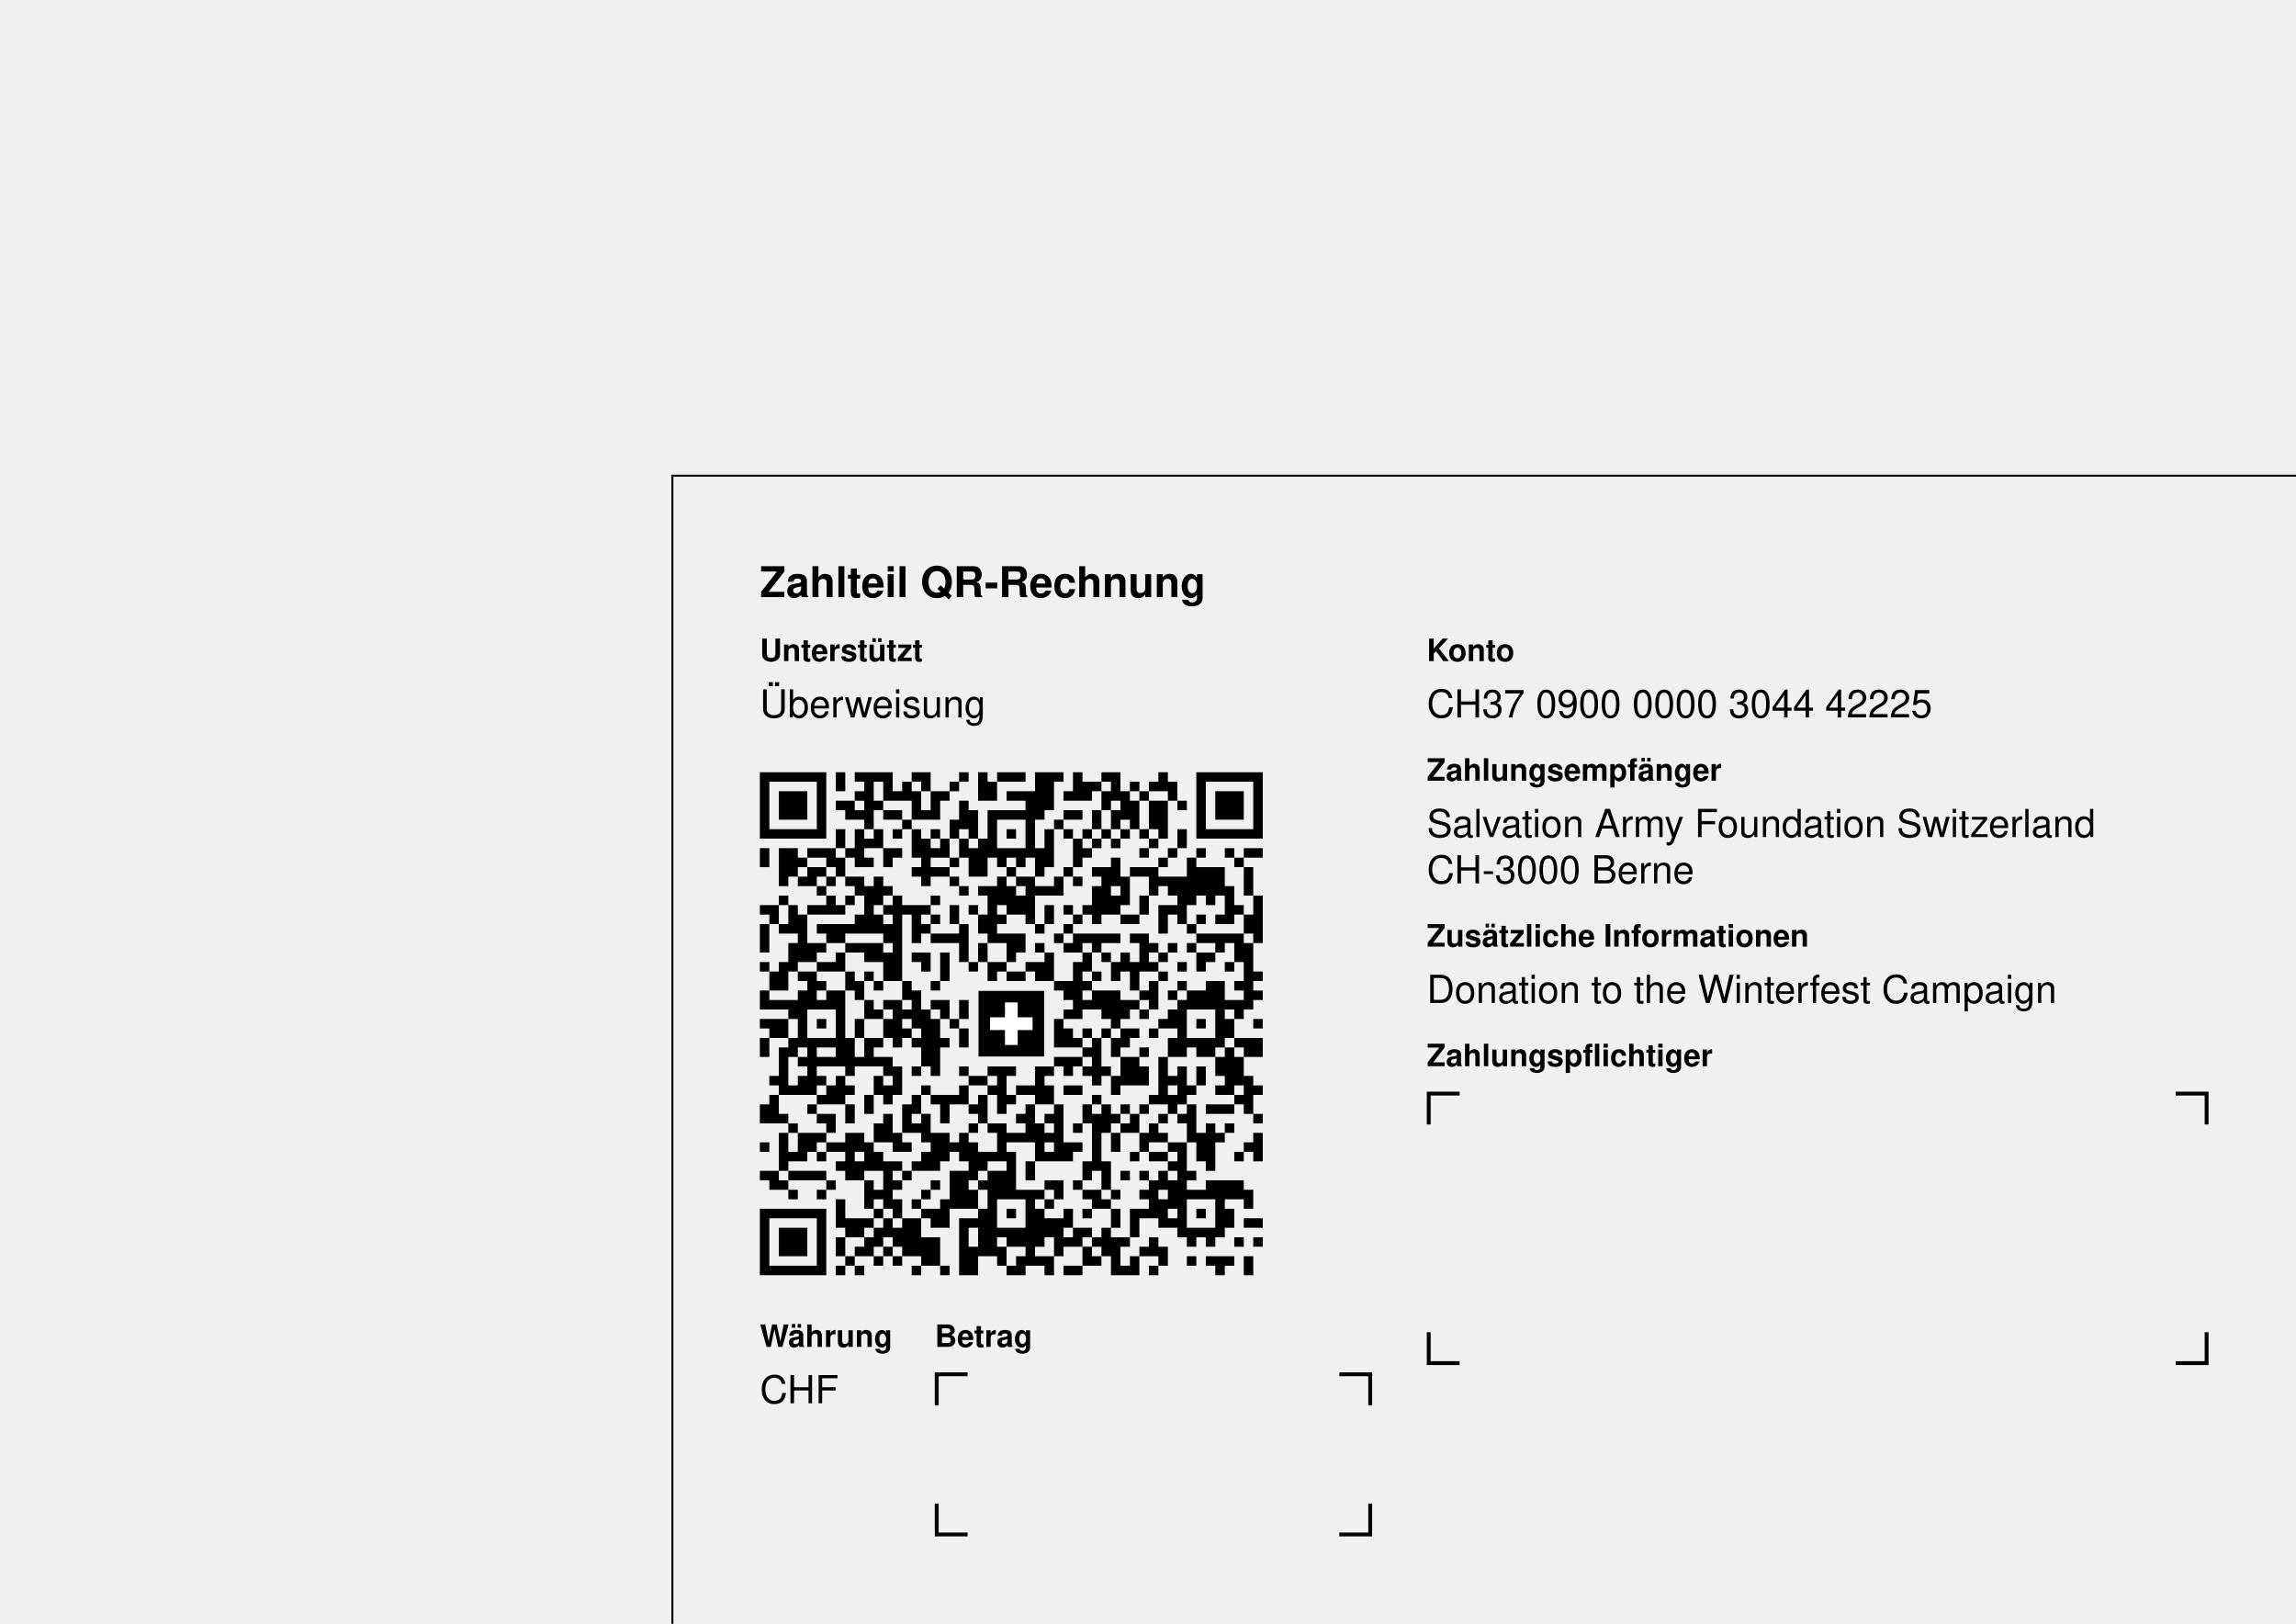
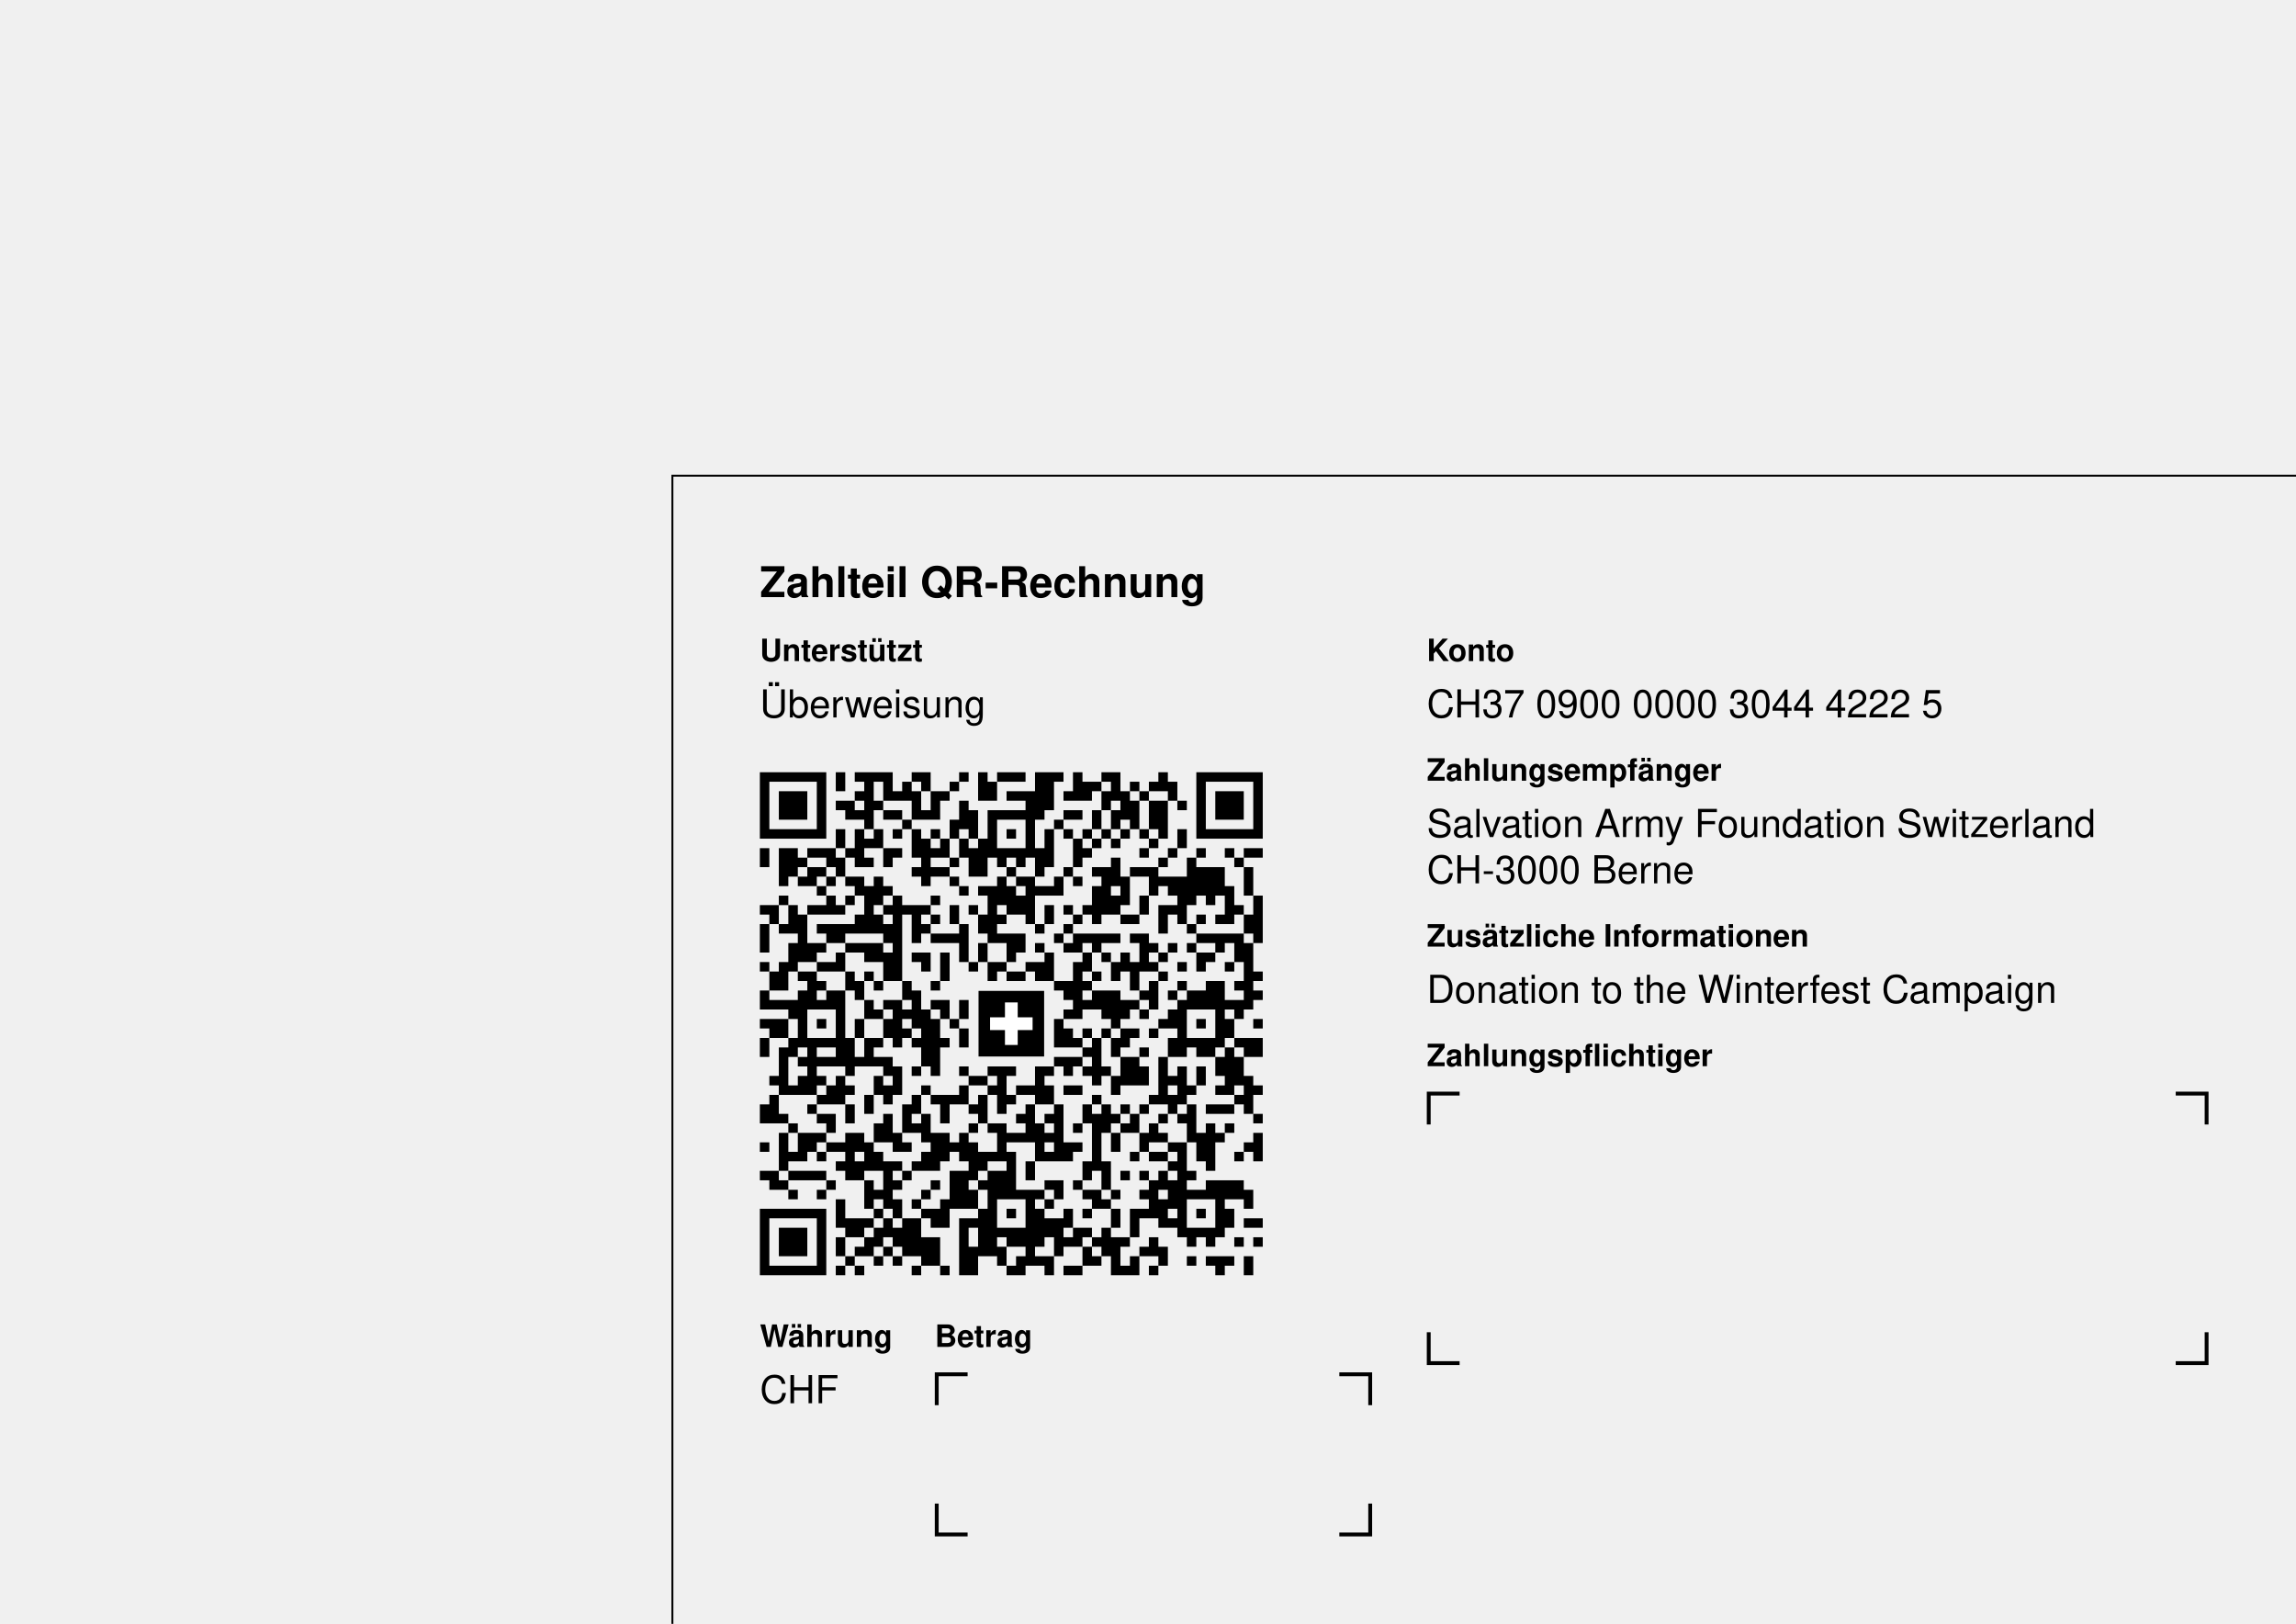
<svg xmlns="http://www.w3.org/2000/svg" width="210mm" height="148.5mm" version="1.1" viewBox="0 0 595.276 420.945">
  <g font-family="Helvetica,Arial" transform="translate(0 420.945)">
    <g transform="translate(174.331 -0)">
      <path d="M0,-0l0,-297.638l420.945,0" stroke="#000000" stroke-width="0.5" fill="none" />
    </g>
    <g transform="translate(197.008 -0)">
      <text x="0" y="-266.161" font-size="11" font-weight="bold">Zahlteil QR-Rechnung</text>
      <text x="0" y="-249.561" font-size="8" font-weight="bold">Unterstützt</text>
      <text x="0" y="-234.961" font-size="10">Überweisung</text>
      <text x="0" y="-71.797" font-size="8" font-weight="bold">Währung</text>
      <text x="0" y="-57.197" font-size="10">CHF</text>
    </g>
    <g transform="translate(242.362 -0)">
      <text x="0" y="-71.797" font-size="8" font-weight="bold">Betrag</text>
      <path d="M0.5,-31.181l0,8.004l8.004,0m96.378,0l8.004,0l0,-8.004m0,-25.512l0,-8.004l-8.004,0m-96.378,0l-8.004,0l0,8.004" stroke="#000000" fill="none" />
    </g>
    <g transform="translate(197.008 -90.382) scale(2.46)">
      <path d="M0,-53h7v1h-7zm8,0h1v2h-1zm2,0h4v1h-4zm6,0h2v1h-2zm5,0h1v1h-1zm2,0h1v3h-1z m2,0h3v1h-3zm4,0h2v4h-2zm2,0h1v1h-1zm2,0h1v3h-1zm3,0h2v1h-2zm6,0h1v2h-1z m4,0h7v1h-7zm-46,1h1v6h-1zm6,0h1v6h-1zm5,0h1v5h-1zm2,0h1v2h-1zm2,0h1v2h-1z m2,0h1v1h-1zm3,0h1v1h-1zm4,0h1v2h-1zm10,0h2v1h-2zm3,0h1v2h-1zm2,0h1v1h-1z m2,0h1v1h-1zm2,0h1v2h-1zm3,-0h1v6h-1zm6,0h1v6h-1zm-50,1h3v3h-3zm8,0h1v1h-1z m4,0h1v1h-1zm2,0h1v3h-1zm2,0h1v3h-1zm1,0h1v1h-1zm7,0h3v1h-3zm6,0h1v1h-1z m2,0h1v1h-1zm2,0h1v2h-1zm2,0h1v3h-1zm2,0h1v1h-1zm8,0h3v3h-3zm-40,1h2v1h-2z m4,0h1v1h-1zm9,-0h1v3h-1zm7,0h1v6h-1zm11,-0h1v3h-1zm2,0h2v3h-2zm3,0h1v1h-1z m-35,1h2v1h-2zm4,0h2v1h-2zm4,0h1v1h-1zm5,-0h1v3h-1zm2,0h1v5h-1zm1,0h3v1h-3z m4,0h1v1h-1zm3,0h2v1h-2zm3,-0h1v2h-1zm2,0h1v2h-1zm-22,1h1v1h-1zm5,0h1v2h-1z m11,0h1v1h-1zm-30,1h5v1h-5zm7,0h1v2h-1zm2,0h1v4h-1zm2,0h1v2h-1zm2,-0h1v1h-1z m2,0h1v3h-1zm2,-0h1v1h-1zm8,0h1v1h-1zm4,0h1v4h-1zm2,-0h1v1h-1zm2,0h1v1h-1z m2,0h1v1h-1zm2,0h1v1h-1zm2,0h1v1h-1zm2,0h1v1h-1zm2,0h1v2h-1zm3,-0h5v1h-5z m-36,1h1v1h-1zm6,0h1v5h-1zm2,0h1v2h-1zm2,0h1v2h-1zm2,0h1v4h-1zm10,0h1v3h-1z m2,0h1v1h-1zm2,0h1v1h-1zm4,0h1v1h-1zm-41,1h1v2h-1zm2,0h2v3h-2zm3,0h3v1h-3z m4,0h1v1h-1zm4,0h2v1h-2zm5,0h1v1h-1zm4,0h1v3h-1zm3,0h3v1h-3zm4,0h1v3h-1z m5,0h1v1h-1zm6,0h1v1h-1zm3,0h1v1h-1zm3,0h1v1h-1zm3,0h1v1h-1zm2,0h2v1h-2z m-47,1h1v1h-1zm3,0h2v1h-2zm4,0h1v1h-1zm2,0h1v1h-1zm7,0h1v1h-1zm5,0h1v1h-1z m2,0h1v1h-1zm10,0h1v3h-1zm5,0h1v1h-1zm3,-0h1v5h-1zm5,0h1v1h-1zm-45,1h2v1h-2z m3,0h1v1h-1zm8,0h1v1h-1zm2,0h2v1h-2zm8,0h1v1h-1zm6,0h1v1h-1zm3,0h2v1h-2z m4,0h3v1h-3zm7,-0h3v3h-3zm5,0h1v3h-1zm-49,1h1v1h-1zm2,0h2v1h-2zm3,0h1v1h-1z m2,0h2v1h-2zm3,-0h1v3h-1zm8,0h1v1h-1zm5,-0h1v3h-1zm2,0h2v1h-2zm4,-0h1v2h-1z m2,0h1v1h-1zm3,-0h1v4h-1zm2,0h1v3h-1zm3,0h4v1h-4zm-35,1h1v1h-1zm4,0h2v1h-2z m3,0h1v1h-1zm8,0h1v1h-1zm2,0h2v1h-2zm3,0h1v3h-1zm2,0h1v4h-1zm1,0h2v1h-2z m6,0h1v4h-1zm6,0h1v1h-1zm2,0h2v1h-2zm6,0h1v4h-1zm-47,1h1v1h-1zm5,0h1v2h-1z m2,0h1v1h-1zm2,0h1v4h-1zm3,0h1v9h-1zm4,0h1v1h-1zm6,0h1v5h-1zm3,0h1v2h-1z m10,0h1v2h-1zm3,0h1v2h-1zm4,0h1v3h-1zm3,0h1v1h-1zm5,0h1v5h-1zm-52,1h2v1h-2z m3,0h1v3h-1zm2,0h2v1h-2zm3,0h1v1h-1zm5,0h1v1h-1zm2,0h3v1h-3zm5,0h1v2h-1z m2,0h1v1h-1zm8,0h1v2h-1zm2,0h1v1h-1zm2,0h1v1h-1zm8,0h1v3h-1zm1,0h1v1h-1z m7,0h1v1h-1zm-49,1h1v1h-1zm3,0h1v5h-1zm6,0h1v2h-1zm2,0h1v2h-1zm4,0h1v3h-1z m2,0h1v1h-1zm5,0h1v2h-1zm2,0h1v1h-1zm8,0h1v1h-1zm5,0h2v1h-2zm8,0h1v1h-1z m2,0h1v1h-1zm3,0h1v2h-1zm-51,1h1v3h-1zm2,0h1v1h-1zm4,0h4v1h-4zm7,0h1v2h-1z m4,0h1v1h-1zm4,0h1v4h-1zm8,0h1v1h-1zm3,0h1v1h-1zm13,0h1v1h-1zm-38,1h2v1h-2z m11,0h3v1h-3zm7,0h3v1h-3zm6,0h1v1h-1zm2,0h5v1h-5zm6,0h2v1h-2zm7,0h5v1h-5z m-43,1h1v3h-1zm2,0h2v1h-2zm4,0h4v1h-4zm14,0h1v2h-1zm3,0h2v1h-2zm3,0h1v1h-1z m3,0h2v1h-2zm3,0h1v1h-1zm5,0h1v3h-1zm1,0h1v1h-1zm2,0h1v1h-1zm2,0h1v1h-1z m3,0h1v1h-1zm2,0h2v2h-2zm-45,1h1v1h-1zm3,0h1v2h-1zm3,0h3v1h-3zm5,0h2v1h-2z m3,0h1v3h-1zm7,0h1v1h-1zm4,0h1v3h-1zm4,0h1v2h-1zm2,0h1v1h-1zm2,0h1v2h-1z m4,0h1v1h-1zm4,0h2v1h-2zm-46,1h1v1h-1zm2,0h1v3h-1zm4,0h2v1h-2zm7,0h1v2h-1z m4,0h1v1h-1zm5,0h1v1h-1zm2,0h2v1h-2zm4,0h2v1h-2zm5,0h1v6h-1zm4,0h1v2h-1z m2,0h1v3h-1zm2,0h1v1h-1zm3,0h1v1h-1zm2,0h1v1h-1zm3,0h1v1h-1zm2,0h1v5h-1z m-50,1h1v2h-1zm3,0h2v1h-2zm5,0h1v2h-1zm2,0h1v1h-1zm13,0h1v1h-1zm2,0h2v1h-2z m3,0h1v1h-1zm6,0h1v1h-1zm7,0h1v1h-1zm10,0h1v1h-1zm-47,1h1v3h-1zm1,0h1v1h-1z m4,0h1v2h-1zm2,0h1v1h-1zm3,0h1v2h-1zm3,0h1v1h-1zm13,0h2v1h-2zm3,0h1v1h-1z m7,0h1v3h-1zm3,0h1v1h-1zm3,0h2v3h-2zm3,0h1v1h-1zm-50,1h1v2h-1zm4,0h1v6h-1z m3,0h2v2h-2zm9,0h1v4h-1zm16,0h1v1h-1zm3,0h3v2h-3zm5,0h1v1h-1zm3,0h1v1h-1z m2,0h2v2h-2zm7,0h1v1h-1zm-51,1h3v1h-3zm5,0h1v1h-1zm5,0h1v2h-1zm2,0h2v1h-2z m5,0h2v1h-2zm3,0h1v2h-1zm13,0h1v1h-1zm4,0h2v1h-2zm6,0h1v6h-1zm5,0h2v1h-2z m-46,1h1v1h-1zm5,0h1v6h-1zm4,0h1v1h-1zm2,0h1v4h-1zm1,0h1v1h-1zm2,0h1v6h-1z m2,0h1v1h-1zm13,0h1v1h-1zm4,0h3v1h-3zm4,0h1v1h-1zm3,0h1v2h-1zm5,0h1v4h-1z m2,0h1v1h-1zm-50,1h3v1h-3zm6,0h1v1h-1zm4,0h1v2h-1zm3,0h1v2h-1zm5,0h1v6h-1z m2,0h1v1h-1zm11,0h1v3h-1zm6,0h1v1h-1zm5,0h1v1h-1zm4,0h1v1h-1zm3,0h1v2h-1z m3,0h1v1h-1zm-51,1h2v1h-2zm14,0h1v1h-1zm6,0h1v2h-1zm11,0h1v2h-1zm2,0h1v1h-1z m2,0h1v1h-1zm2,0h2v1h-2zm3,0h1v1h-1zm-41,1h1v2h-1zm3,0h1v2h-1zm2,0h1v6h-1z m1,0h2v1h-2zm3,0h1v4h-1zm2,0h1v3h-1zm1,0h1v1h-1zm4,0h1v1h-1zm3,0h1v1h-1z m14,0h1v1h-1zm2,-0h1v5h-1zm2,0h2v1h-2zm6,-0h1v2h-1zm2,0h3v1h-3zm5,0h3v1h-3z m-48,1h1v5h-1zm32,0h1v1h-1zm3,0h1v1h-1zm3,0h1v1h-1zm6,0h2v1h-2zm3,0h1v5h-1z m2,0h2v1h-2zm-47,1h1v1h-1zm2,0h2v1h-2zm4,0h1v1h-1zm2,0h2v1h-2zm19,0h3v1h-3z m7,-0h2v3h-2zm4,0h1v5h-1zm6,0h1v2h-1zm2,-0h1v3h-1zm-37,1h2v1h-2zm3,0h1v1h-1z m5,0h1v1h-1zm3,0h3v1h-3zm5,-0h1v4h-1zm1,0h1v1h-1zm2,0h1v1h-1zm2,0h1v1h-1z m2,0h1v1h-1zm4,-0h1v2h-1zm4,0h1v4h-1zm2,0h1v2h-1zm-45,1h1v1h-1zm3,0h1v2h-1z m2,0h1v1h-1zm2,0h1v3h-1zm4,0h1v2h-1zm2,0h1v2h-1zm8,0h2v1h-2zm3,0h1v4h-1z m12,0h1v2h-1zm6,0h1v1h-1zm8,0h1v4h-1zm-48,1h1v1h-1zm4,0h1v2h-1zm2,0h1v1h-1z m4,0h1v2h-1zm4,0h1v1h-1zm4,0h1v2h-1zm3,0h1v1h-1zm3,0h2v1h-2zm3,0h1v2h-1z m2,0h2v1h-2zm13,0h1v1h-1zm3,0h1v1h-1zm4,0h1v1h-1zm-51,1h1v3h-1zm5,0h1v1h-1z m5,0h1v2h-1zm5,0h1v2h-1zm2,0h3v1h-3zm5,0h1v3h-1zm3,0h1v1h-1zm9,0h1v1h-1z m6,0h1v1h-1zm2,0h1v2h-1zm7,0h1v1h-1zm-50,1h1v2h-1zm5,0h1v1h-1zm4,0h1v2h-1z m6,0h1v3h-1zm4,0h1v2h-1zm3,0h1v1h-1zm6,0h1v4h-1zm3,0h1v6h-1zm3,-0h1v2h-1z m2,0h1v3h-1zm2,0h1v1h-1zm2,0h1v1h-1zm5,0h1v4h-1zm2,0h3v1h-3zm-45,1h1v1h-1z m4,0h2v1h-2zm7,0h1v3h-1zm4,0h1v3h-1zm10,0h1v1h-1zm3,0h1v1h-1zm5,0h1v6h-1z m2,0h1v1h-1zm2,0h1v2h-1zm3,0h1v1h-1zm2,0h1v1h-1zm8,0h1v1h-1zm-49,1h1v1h-1z m4,0h1v1h-1zm5,0h1v2h-1zm4,0h1v1h-1zm6,0h1v1h-1zm2,0h2v1h-2zm5,0h1v4h-1z m4,0h1v1h-1zm5,0h1v1h-1zm3,0h1v2h-1zm6,0h1v5h-1zm2,0h1v1h-1zm-47,1h1v4h-1z m2,0h2v2h-2zm2,0h1v1h-1zm3,0h1v5h-1zm1,0h1v2h-1zm4,0h1v2h-1zm4,0h2v3h-2z m3,0h1v3h-1zm4,0h3v1h-3zm5,0h1v1h-1zm7,0h1v2h-1zm3,0h1v2h-1zm2,0h1v1h-1z m4,0h1v3h-1zm2,0h1v1h-1zm4,0h1v3h-1zm-52,1h1v1h-1zm7,0h2v1h-2zm4,0h1v3h-1z m4,0h1v1h-1zm5,0h1v1h-1zm2,0h1v4h-1zm3,0h1v2h-1zm7,0h2v1h-2zm11,0h2v1h-2z m8,0h1v1h-1zm-48,1h2v1h-2zm3,0h1v1h-1zm6,0h1v2h-1zm5,0h1v2h-1zm6,0h2v1h-2z m3,0h1v5h-1zm4,0h1v1h-1zm2,0h1v1h-1zm7,0h1v1h-1zm2,0h2v1h-2zm3,0h1v9h-1z m6,0h1v1h-1zm-42,1h1v1h-1zm2,-0h1v2h-1zm3,0h1v5h-1zm1,0h1v1h-1zm2,0h1v1h-1z m2,0h1v1h-1zm5,0h1v1h-1zm5,-0h1v2h-1zm6,0h1v2h-1zm2,0h1v3h-1zm7,0h1v1h-1z m-43,1h2v1h-2zm3,0h4v1h-4zm12,0h1v1h-1zm5,0h2v4h-2zm4,-0h1v9h-1zm1,0h1v3h-1z m13,-0h1v1h-1zm2,0h1v1h-1zm2,0h1v2h-1zm3,0h1v1h-1zm-44,1h2v1h-2zm6,0h1v1h-1z m4,0h1v3h-1zm3,-0h1v1h-1zm4,0h1v1h-1zm5,0h1v1h-1zm7,0h2v1h-2zm3,0h1v1h-1z m8,0h1v4h-1zm2,0h1v3h-1zm4,-0h4v2h-4zm-44,1h1v1h-1zm3,0h1v1h-1zm6,0h1v1h-1z m5,0h1v1h-1zm5,0h1v2h-1zm5,0h3v1h-3zm4,0h1v1h-1zm3,0h2v1h-2zm3,0h1v1h-1z m3,0h1v1h-1zm5,0h2v1h-2zm6,0h1v2h-1zm-43,1h1v3h-1zm6,0h1v2h-1zm2,0h1v1h-1z m3,0h1v3h-1zm9,0h1v7h-1zm2,0h1v1h-1zm5,0h2v1h-2zm7,0h1v3h-1zm6,0h1v4h-1z m-48,1h7v1h-7zm12,0h1v1h-1zm5,0h2v1h-2zm6,0h1v5h-1zm3,0h1v1h-1zm3,0h1v4h-1z m3,0h1v2h-1zm2,0h1v1h-1zm3,0h1v2h-1zm2,0h1v3h-1zm1,0h1v1h-1zm6,0h1v1h-1z m3,0h1v2h-1zm-49,1h1v6h-1zm6,0h1v6h-1zm3,0h2v2h-2zm2,-0h1v1h-1zm2,0h1v2h-1z m2,0h2v4h-2zm3,-0h1v1h-1zm3,0h1v6h-1zm1,-0h1v1h-1zm8,0h2v2h-2zm13,-0h1v1h-1z m8,0h2v1h-2zm-49,1h3v3h-3zm10,0h1v2h-1zm2,0h1v2h-1zm11,-0h3v1h-3zm8,0h2v1h-2z m3,0h1v3h-1zm9,-0h3v1h-3zm-37,1h1v2h-1zm3,0h1v2h-1zm6,0h2v3h-2zm9,0h2v1h-2z m5,0h3v1h-3zm4,0h1v1h-1zm2,0h1v4h-1zm1,0h1v1h-1zm3,0h1v2h-1zm4,0h1v1h-1z m2,0h1v1h-1zm3,0h1v1h-1zm2,0h1v1h-1zm-42,1h1v1h-1zm3,0h1v1h-1zm9,0h1v3h-1z m3,0h1v2h-1zm6,0h1v1h-1zm3,0h1v2h-1zm6,0h1v1h-1zm2,0h1v2h-1zm-33,1h1v1h-1z m3,0h1v1h-1zm2,0h1v1h-1zm13,0h1v2h-1zm2,0h2v1h-2zm6,0h1v1h-1zm4,0h1v2h-1z m6,0h1v1h-1zm2,0h3v1h-3zm4,0h1v2h-1zm-50,1h5v1h-5zm7,0h1v1h-1zm2,0h1v1h-1z m6,0h1v1h-1zm3,0h1v1h-1zm7,0h1v1h-1zm4,0h1v1h-1zm2,0h2v1h-2zm6,0h1v1h-1z m3,0h1v1h-1zm7,0h1v1h-1z" fill="#000000" />
    </g>
    <g transform="translate(197.008 -90.382)">
      <path d="M56.693,-73.701h17.008v17.008h-17.008z" fill="#000000" />
      <path d="M63.543,-70.709h3.307v11.024h-3.307zm-3.858,3.858h11.024v3.307h-11.024z" fill="#ffffff" />
    </g>
    <g transform="translate(197.008 -0)">
</g>
    <g transform="translate(369.921 -0)">
      <text x="0" y="-249.561" font-size="8" font-weight="bold">Konto</text>
-       <text x="0" y="-234.961" font-size="10">CH37 0900 0000 3044 42225</text>
+       <text x="0" y="-234.961" font-size="10">CH37 0900 0000 3044 4222 5</text>
      <text x="0" y="-218.561" font-size="8" font-weight="bold">Zahlungsempfänger</text>
      <text x="0" y="-203.961" font-size="10">Salvation Army Foundation Switzerland</text>
      <text x="0" y="-191.961" font-size="10">CH-3000 Berne</text>
      <text x="0" y="-175.561" font-size="8" font-weight="bold">Zusätzliche Informationen</text>
      <text x="0" y="-160.961" font-size="10">Donation to the Winterfest Campaign</text>
      <text x="0" y="-144.561" font-size="8" font-weight="bold">Zahlungspflichtiger</text>
      <path d="M0.5,-75.598l0,8.004l8.004,0m185.669,0l8.004,0l0,-8.004m0,-53.858l0,-8.004l-8.004,0m-185.669,0l-8.004,0l0,8.004" stroke="#000000" fill="none" />
    </g>
  </g>
</svg>
